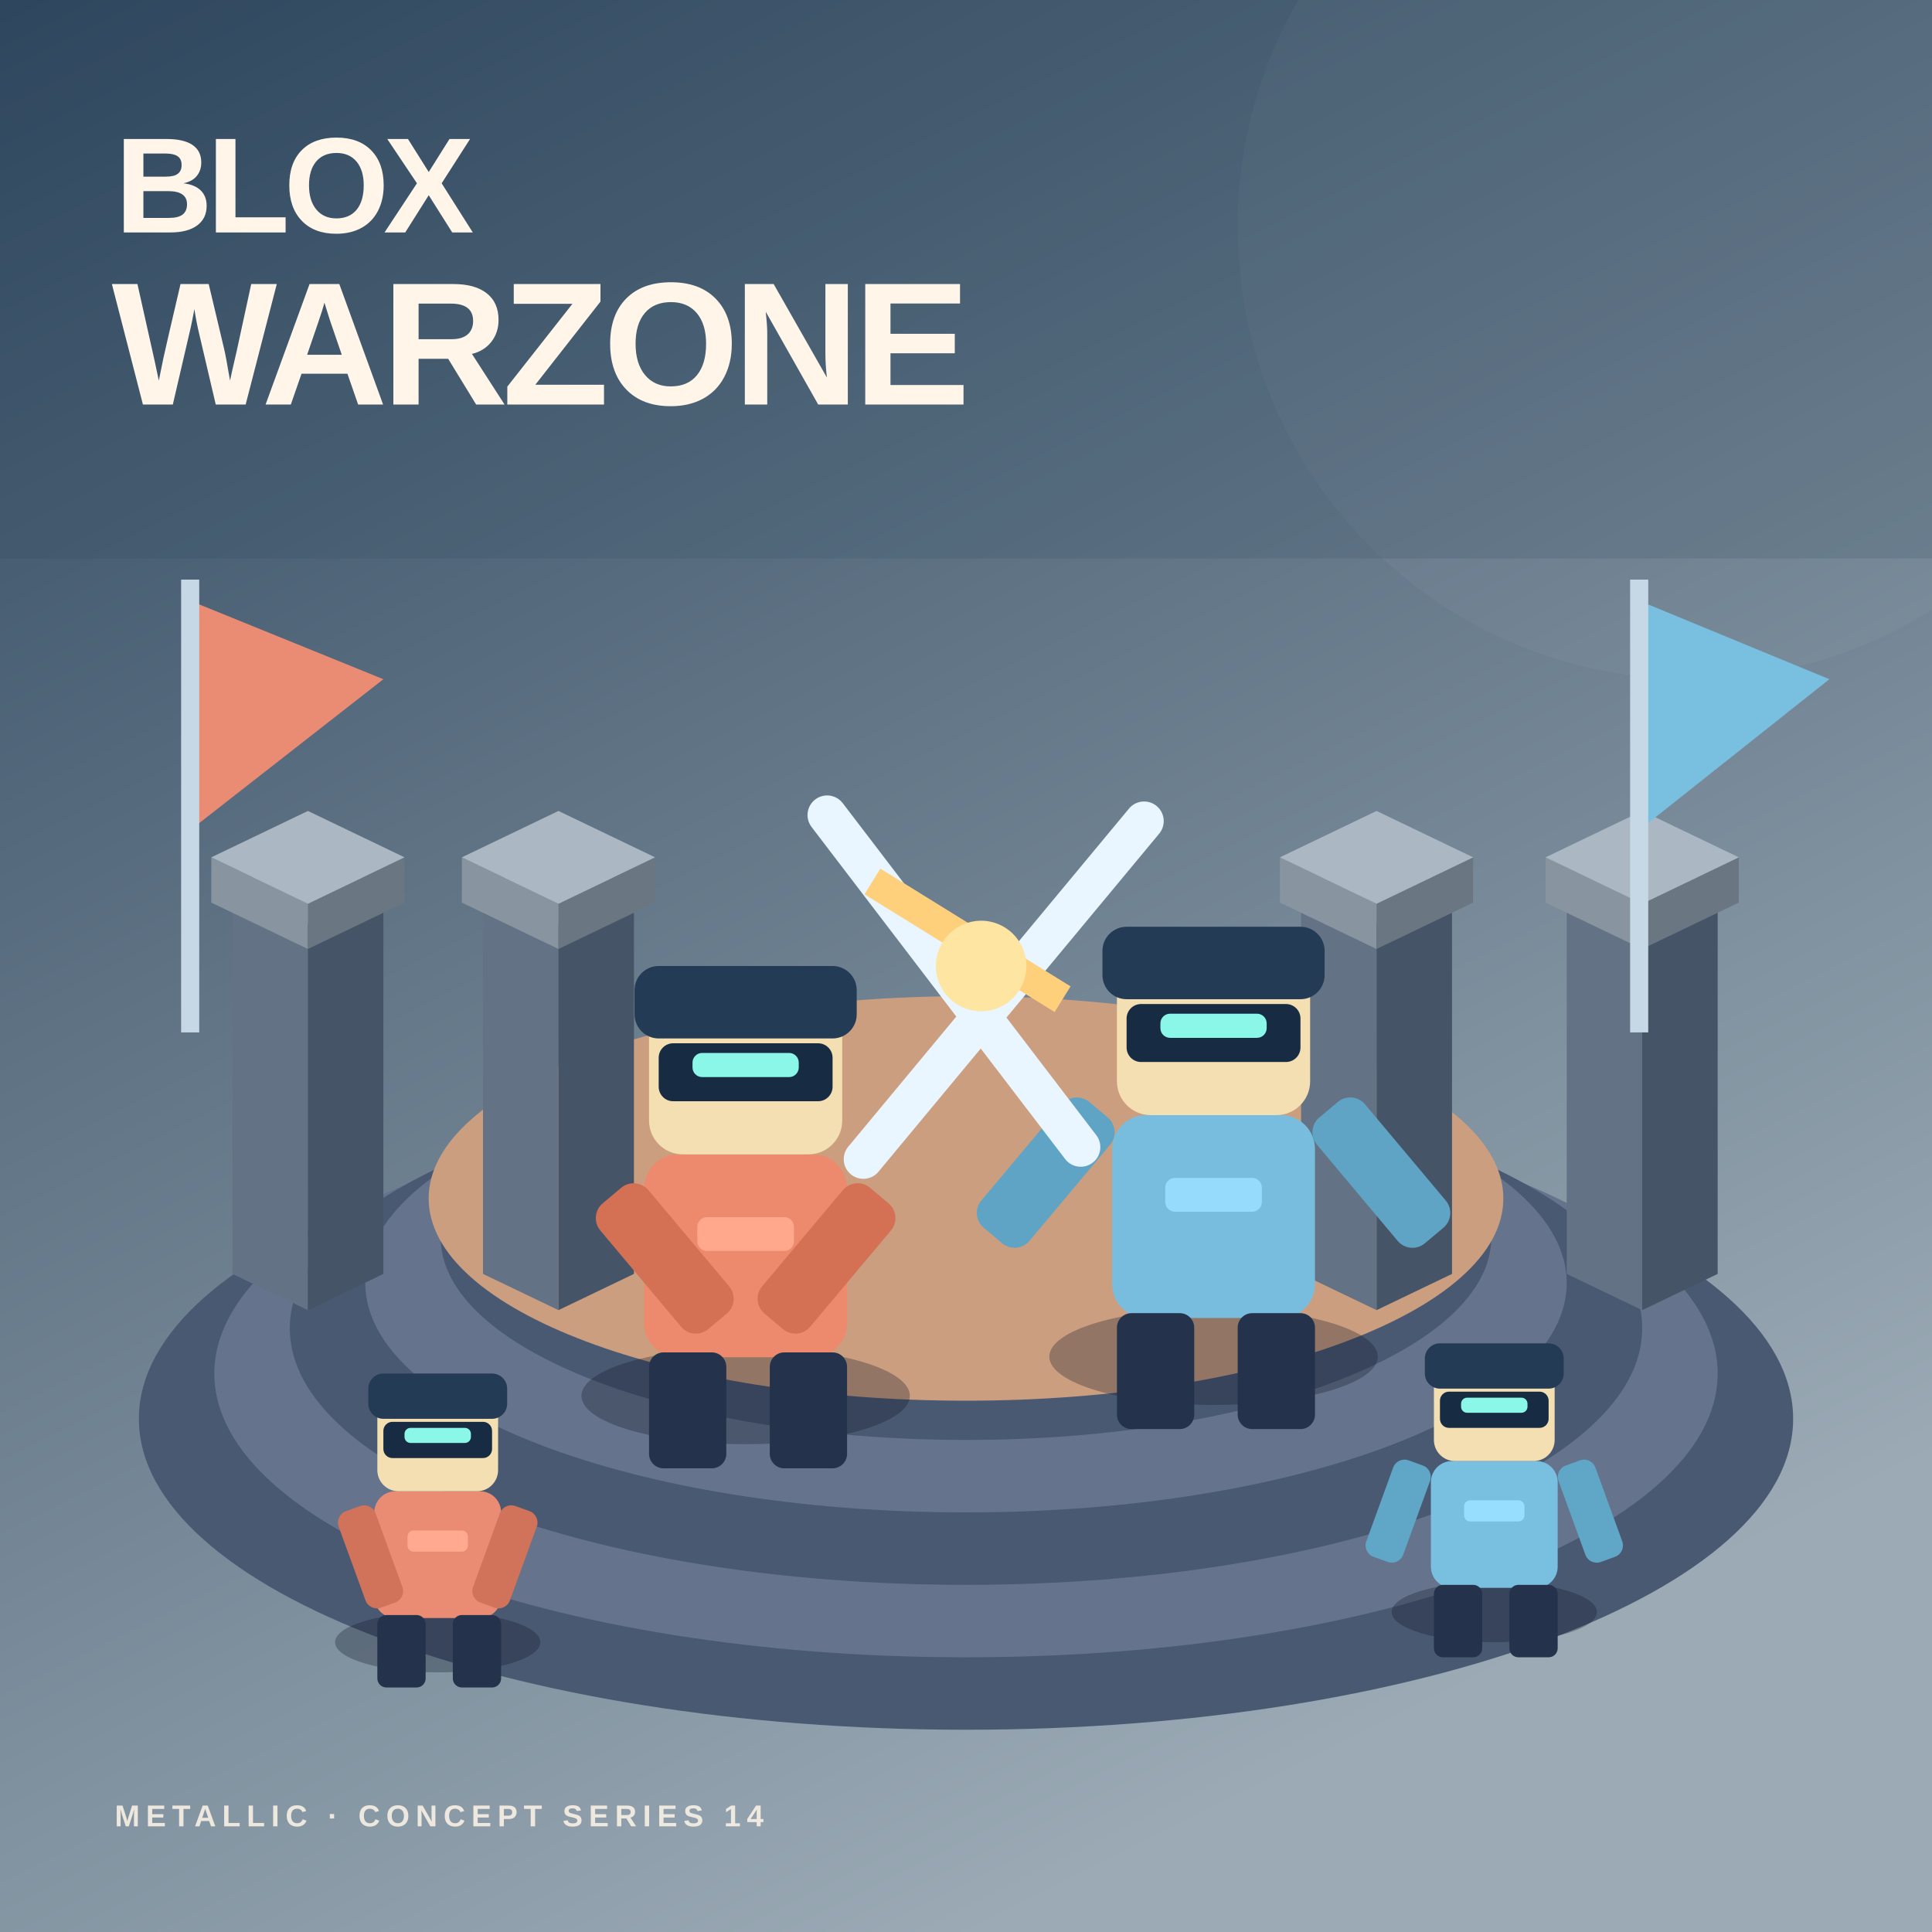
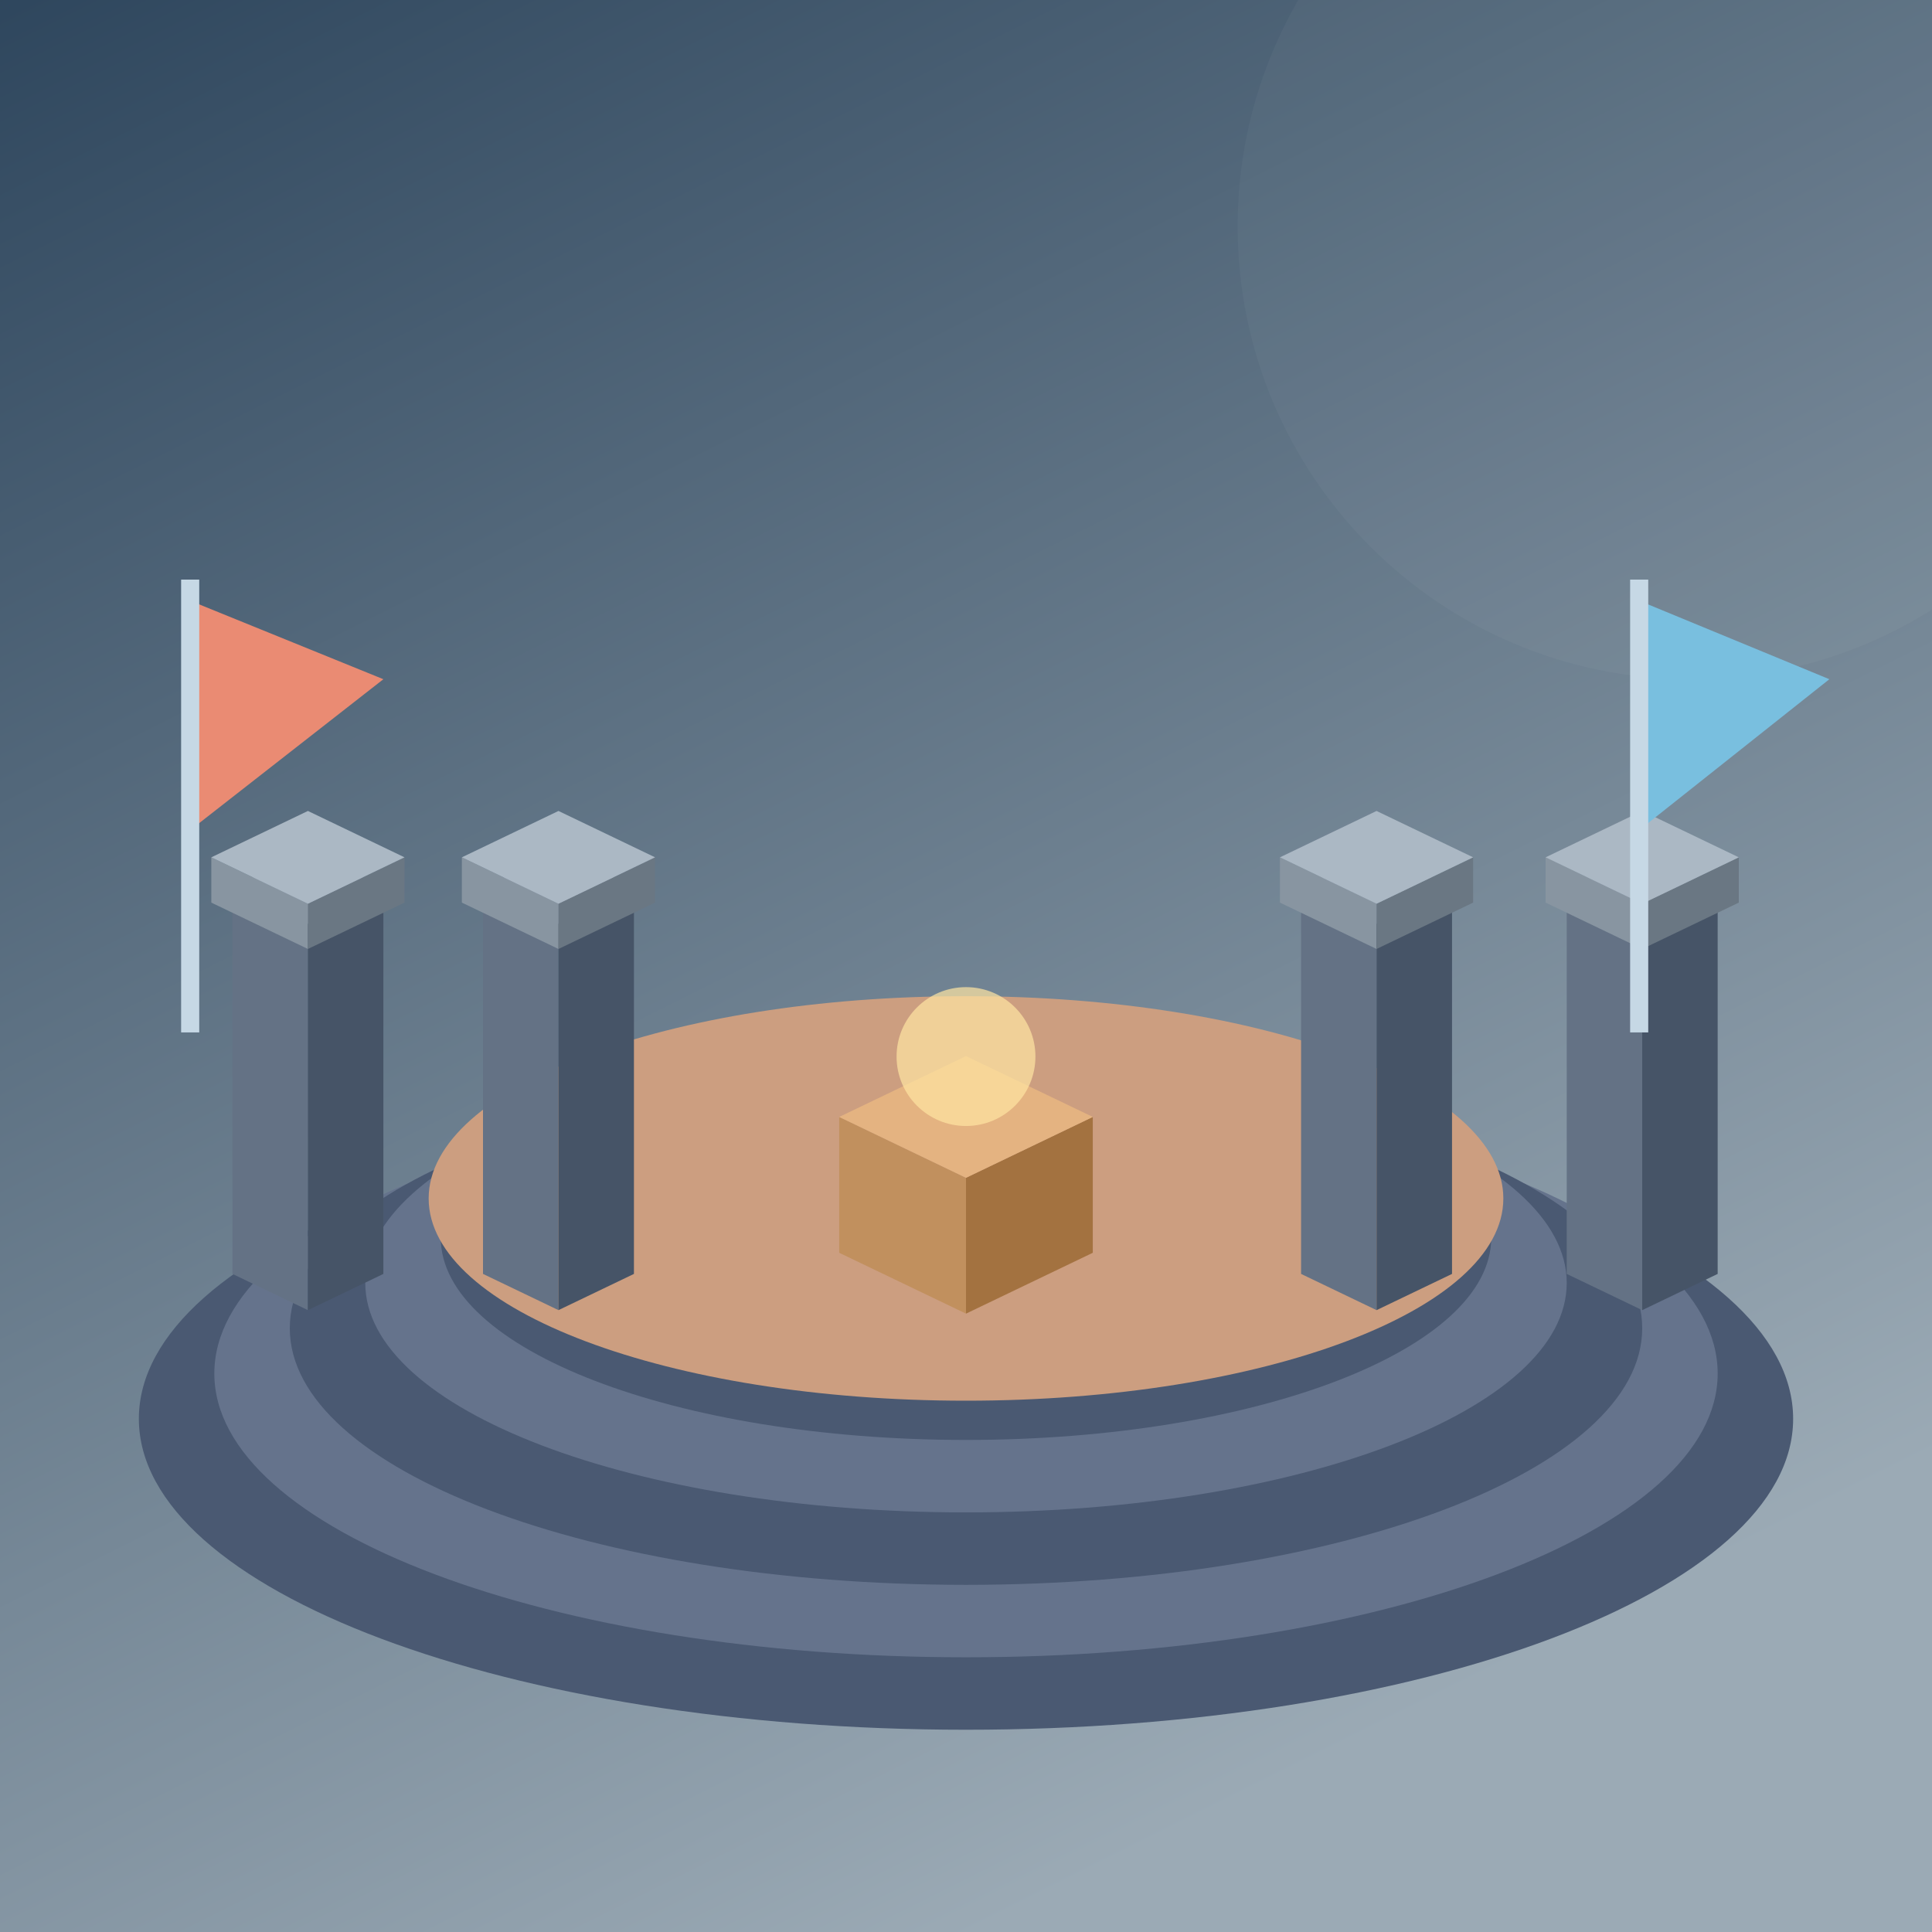
<svg xmlns="http://www.w3.org/2000/svg" viewBox="0 0 640 640" width="640" height="640">
  <defs>
    <linearGradient id="sky" x2=".5" y2="1">
      <stop stop-color="#2e465d" />
      <stop offset="1" stop-color="#9baab5" />
    </linearGradient>
    <radialGradient id="portal">
      <stop stop-color="#ffd1fb" />
      <stop offset=".5" stop-color="#b08cf7" />
      <stop offset="1" stop-color="#6052b1" />
    </radialGradient>
  </defs>
  <rect width="640" height="640" fill="url(#sky)" />
  <circle cx="560" cy="75" r="150" fill="#ffffff" opacity=".035" />
  <ellipse cx="320" cy="470" rx="274" ry="103" fill="#4a5972" />
  <ellipse cx="320" cy="455" rx="249" ry="94" fill="#65738c" />
  <ellipse cx="320" cy="440" rx="224" ry="85" fill="#4a5972" />
  <ellipse cx="320" cy="425" rx="199" ry="76" fill="#65738c" />
  <ellipse cx="320" cy="410" rx="174" ry="67" fill="#4a5972" />
  <ellipse cx="320" cy="397" rx="178" ry="67" fill="#cc9e80" />
  <polygon points="77,294 102,306 102,434 77,422" fill="#647285" />
  <polygon points="102,306 127,294 127,422 102,434" fill="#465467" />
  <polygon points="102,282 127,294 102,306 77,294" fill="#8795a8" />
  <polygon points="70,284 102,299.36 102,314.36 70,299" fill="#8895a1" />
  <polygon points="102,299.36 134,284 134,299 102,314.36" fill="#6a7783" />
  <polygon points="102,268.64 134,284 102,299.36 70,284" fill="#abb8c4" />
  <polygon points="160,294 185,306 185,434 160,422" fill="#647285" />
  <polygon points="185,306 210,294 210,422 185,434" fill="#465467" />
  <polygon points="185,282 210,294 185,306 160,294" fill="#8795a8" />
  <polygon points="153,284 185,299.36 185,314.36 153,299" fill="#8895a1" />
  <polygon points="185,299.36 217,284 217,299 185,314.36" fill="#6a7783" />
  <polygon points="185,268.64 217,284 185,299.36 153,284" fill="#abb8c4" />
  <polygon points="431,294 456,306 456,434 431,422" fill="#647285" />
  <polygon points="456,306 481,294 481,422 456,434" fill="#465467" />
  <polygon points="456,282 481,294 456,306 431,294" fill="#8795a8" />
  <polygon points="424,284 456,299.36 456,314.36 424,299" fill="#8895a1" />
  <polygon points="456,299.36 488,284 488,299 456,314.36" fill="#6a7783" />
  <polygon points="456,268.64 488,284 456,299.36 424,284" fill="#abb8c4" />
  <polygon points="519,294 544,306 544,434 519,422" fill="#647285" />
  <polygon points="544,306 569,294 569,422 544,434" fill="#465467" />
  <polygon points="544,282 569,294 544,306 519,294" fill="#8795a8" />
  <polygon points="512,284 544,299.36 544,314.36 512,299" fill="#8895a1" />
  <polygon points="544,299.36 576,284 576,299 544,314.36" fill="#6a7783" />
  <polygon points="544,268.64 576,284 544,299.36 512,284" fill="#abb8c4" />
-   <g transform="translate(247 376) scale(1.6)">
-     <ellipse cx="0" cy="54" rx="34" ry="10" fill="#091324" opacity=".3" />
-     <rect x="-21" y="4" width="42" height="42" rx="7" fill="#ed8a6d" />
-     <rect x="-20" y="45" width="16" height="24" rx="3" fill="#24324c" />
-     <rect x="5" y="45" width="16" height="24" rx="3" fill="#24324c" />
-     <g transform="rotate(-40 -20 10)">
-       <rect x="-34" y="7" width="13" height="34" rx="4" fill="#d47154" />
-     </g>
-     <g transform="rotate(40 20 10)">
-       <rect x="21" y="7" width="13" height="34" rx="4" fill="#d47154" />
-     </g>
-     <rect x="-20" y="-31" width="40" height="35" rx="7" fill="#f3dfb1" />
-     <rect x="-23" y="-35" width="46" height="15" rx="5" fill="#233b55" />
-     <rect x="-18" y="-19" width="36" height="12" rx="3" fill="#172b43" />
-     <rect x="-11" y="-17" width="22" height="5" rx="2" fill="#8af7e8" />
-     <rect x="-10" y="17" width="20" height="7" rx="2" fill="#ffa88b" />
-   </g>
-   <g transform="translate(402 363) scale(1.6)">
-     <ellipse cx="0" cy="54" rx="34" ry="10" fill="#091324" opacity=".3" />
-     <rect x="-21" y="4" width="42" height="42" rx="7" fill="#78bdde" />
-     <rect x="-20" y="45" width="16" height="24" rx="3" fill="#24324c" />
-     <rect x="5" y="45" width="16" height="24" rx="3" fill="#24324c" />
-     <g transform="rotate(40 -20 10)">
-       <rect x="-34" y="7" width="13" height="34" rx="4" fill="#5fa4c5" />
-     </g>
-     <g transform="rotate(-40 20 10)">
-       <rect x="21" y="7" width="13" height="34" rx="4" fill="#5fa4c5" />
-     </g>
-     <rect x="-20" y="-31" width="40" height="35" rx="7" fill="#f3dfb1" />
-     <rect x="-23" y="-35" width="46" height="15" rx="5" fill="#233b55" />
-     <rect x="-18" y="-19" width="36" height="12" rx="3" fill="#172b43" />
-     <rect x="-11" y="-17" width="22" height="5" rx="2" fill="#8af7e8" />
-     <rect x="-10" y="17" width="20" height="7" rx="2" fill="#96dbfc" />
-   </g>
-   <path d="M286 384L379 272 M358 380L274 270" stroke="#e9f5ff" stroke-width="13" stroke-linecap="round" />
-   <path d="M289 292L352 331" stroke="#ffd07b" stroke-width="10" />
-   <circle cx="325" cy="320" r="15" fill="#ffe5a2" />
+   <polygon points="278,370 320,390.16 320,435.16 278,415" fill="#c1905e" />
+   <polygon points="320,390.16 362,370 362,415 320,435.16" fill="#a37240" />
+   <polygon points="320,349.84 362,370 320,390.16 278,370" fill="#e4b381" />
+   <circle cx="320" cy="350" r="23" fill="#ffe5a2" opacity=".7" />
  <polygon points="63,275 63,199 127,225" fill="#ea8b73" />
  <rect x="60" y="192" width="6" height="150" rx="0" fill="#c6d8e5" />
  <polygon points="543,275 543,199 606,225" fill="#79bfdf" />
  <rect x="540" y="192" width="6" height="150" rx="0" fill="#c6d8e5" />
-   <g transform="translate(145 490) scale(1)">
-     <ellipse cx="0" cy="54" rx="34" ry="10" fill="#091324" opacity=".3" />
-     <rect x="-21" y="4" width="42" height="42" rx="7" fill="#ea8b73" />
-     <rect x="-20" y="45" width="16" height="24" rx="3" fill="#24324c" />
-     <rect x="5" y="45" width="16" height="24" rx="3" fill="#24324c" />
-     <g transform="rotate(-20 -20 10)">
-       <rect x="-34" y="7" width="13" height="34" rx="4" fill="#d1725a" />
-     </g>
-     <g transform="rotate(20 20 10)">
-       <rect x="21" y="7" width="13" height="34" rx="4" fill="#d1725a" />
-     </g>
-     <rect x="-20" y="-31" width="40" height="35" rx="7" fill="#f3dfb1" />
-     <rect x="-23" y="-35" width="46" height="15" rx="5" fill="#233b55" />
-     <rect x="-18" y="-19" width="36" height="12" rx="3" fill="#172b43" />
-     <rect x="-11" y="-17" width="22" height="5" rx="2" fill="#8af7e8" />
-     <rect x="-10" y="17" width="20" height="7" rx="2" fill="#ffa991" />
-   </g>
-   <g transform="translate(495 480) scale(1)">
-     <ellipse cx="0" cy="54" rx="34" ry="10" fill="#091324" opacity=".3" />
-     <rect x="-21" y="4" width="42" height="42" rx="7" fill="#79bfdf" />
-     <rect x="-20" y="45" width="16" height="24" rx="3" fill="#24324c" />
-     <rect x="5" y="45" width="16" height="24" rx="3" fill="#24324c" />
-     <g transform="rotate(20 -20 10)">
-       <rect x="-34" y="7" width="13" height="34" rx="4" fill="#60a6c6" />
-     </g>
-     <g transform="rotate(-20 20 10)">
-       <rect x="21" y="7" width="13" height="34" rx="4" fill="#60a6c6" />
-     </g>
-     <rect x="-20" y="-31" width="40" height="35" rx="7" fill="#f3dfb1" />
-     <rect x="-23" y="-35" width="46" height="15" rx="5" fill="#233b55" />
-     <rect x="-18" y="-19" width="36" height="12" rx="3" fill="#172b43" />
-     <rect x="-11" y="-17" width="22" height="5" rx="2" fill="#8af7e8" />
-     <rect x="-10" y="17" width="20" height="7" rx="2" fill="#97ddfd" />
-   </g>
-   <rect width="640" height="185" fill="#2e465d" opacity=".18" />
-   <g fill="#fff6e9" font-family="Segoe UI,Arial,sans-serif" font-weight="950" letter-spacing="-2">
-     <text x="38" y="77" font-size="45">BLOX</text>
-     <text x="37" y="134" font-size="58">WARZONE</text>
-   </g>
-   <g font-family="Segoe UI,Arial,sans-serif" font-weight="700" letter-spacing="2" font-size="10" fill="#fff6e9" opacity=".85">
-     <text x="38" y="605">METALLIC · CONCEPT SERIES 14</text>
-   </g>
</svg>
